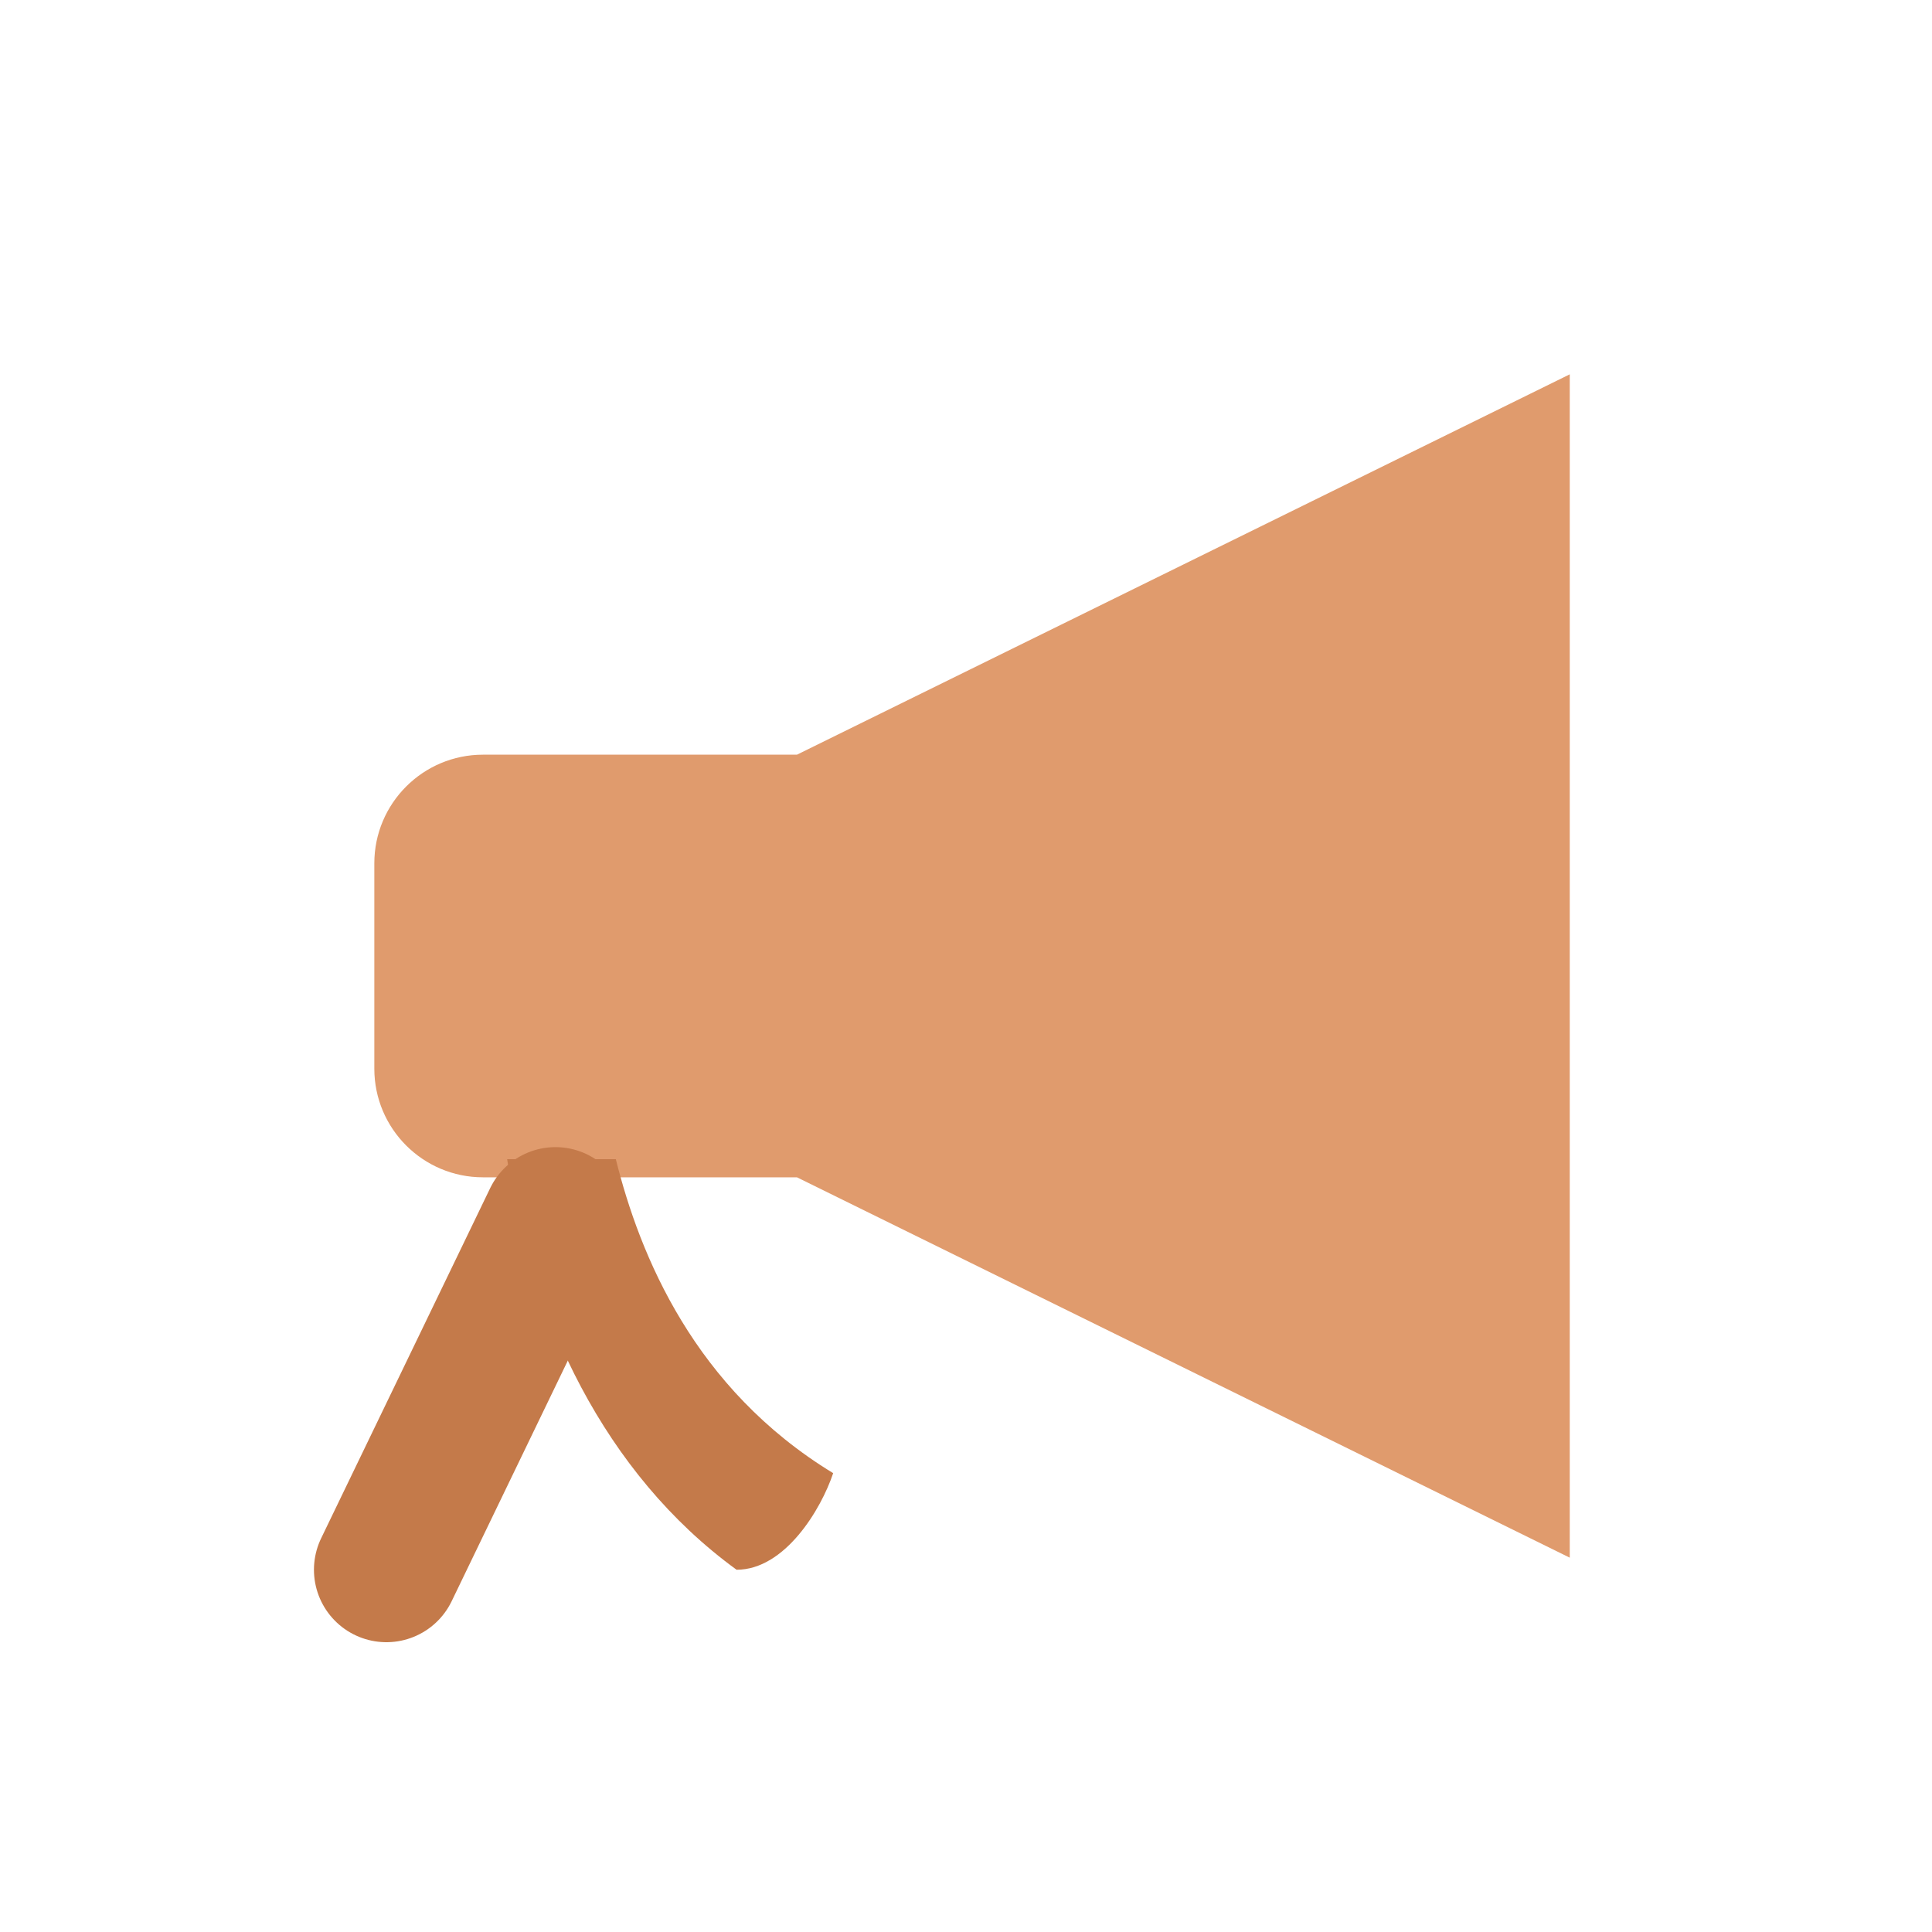
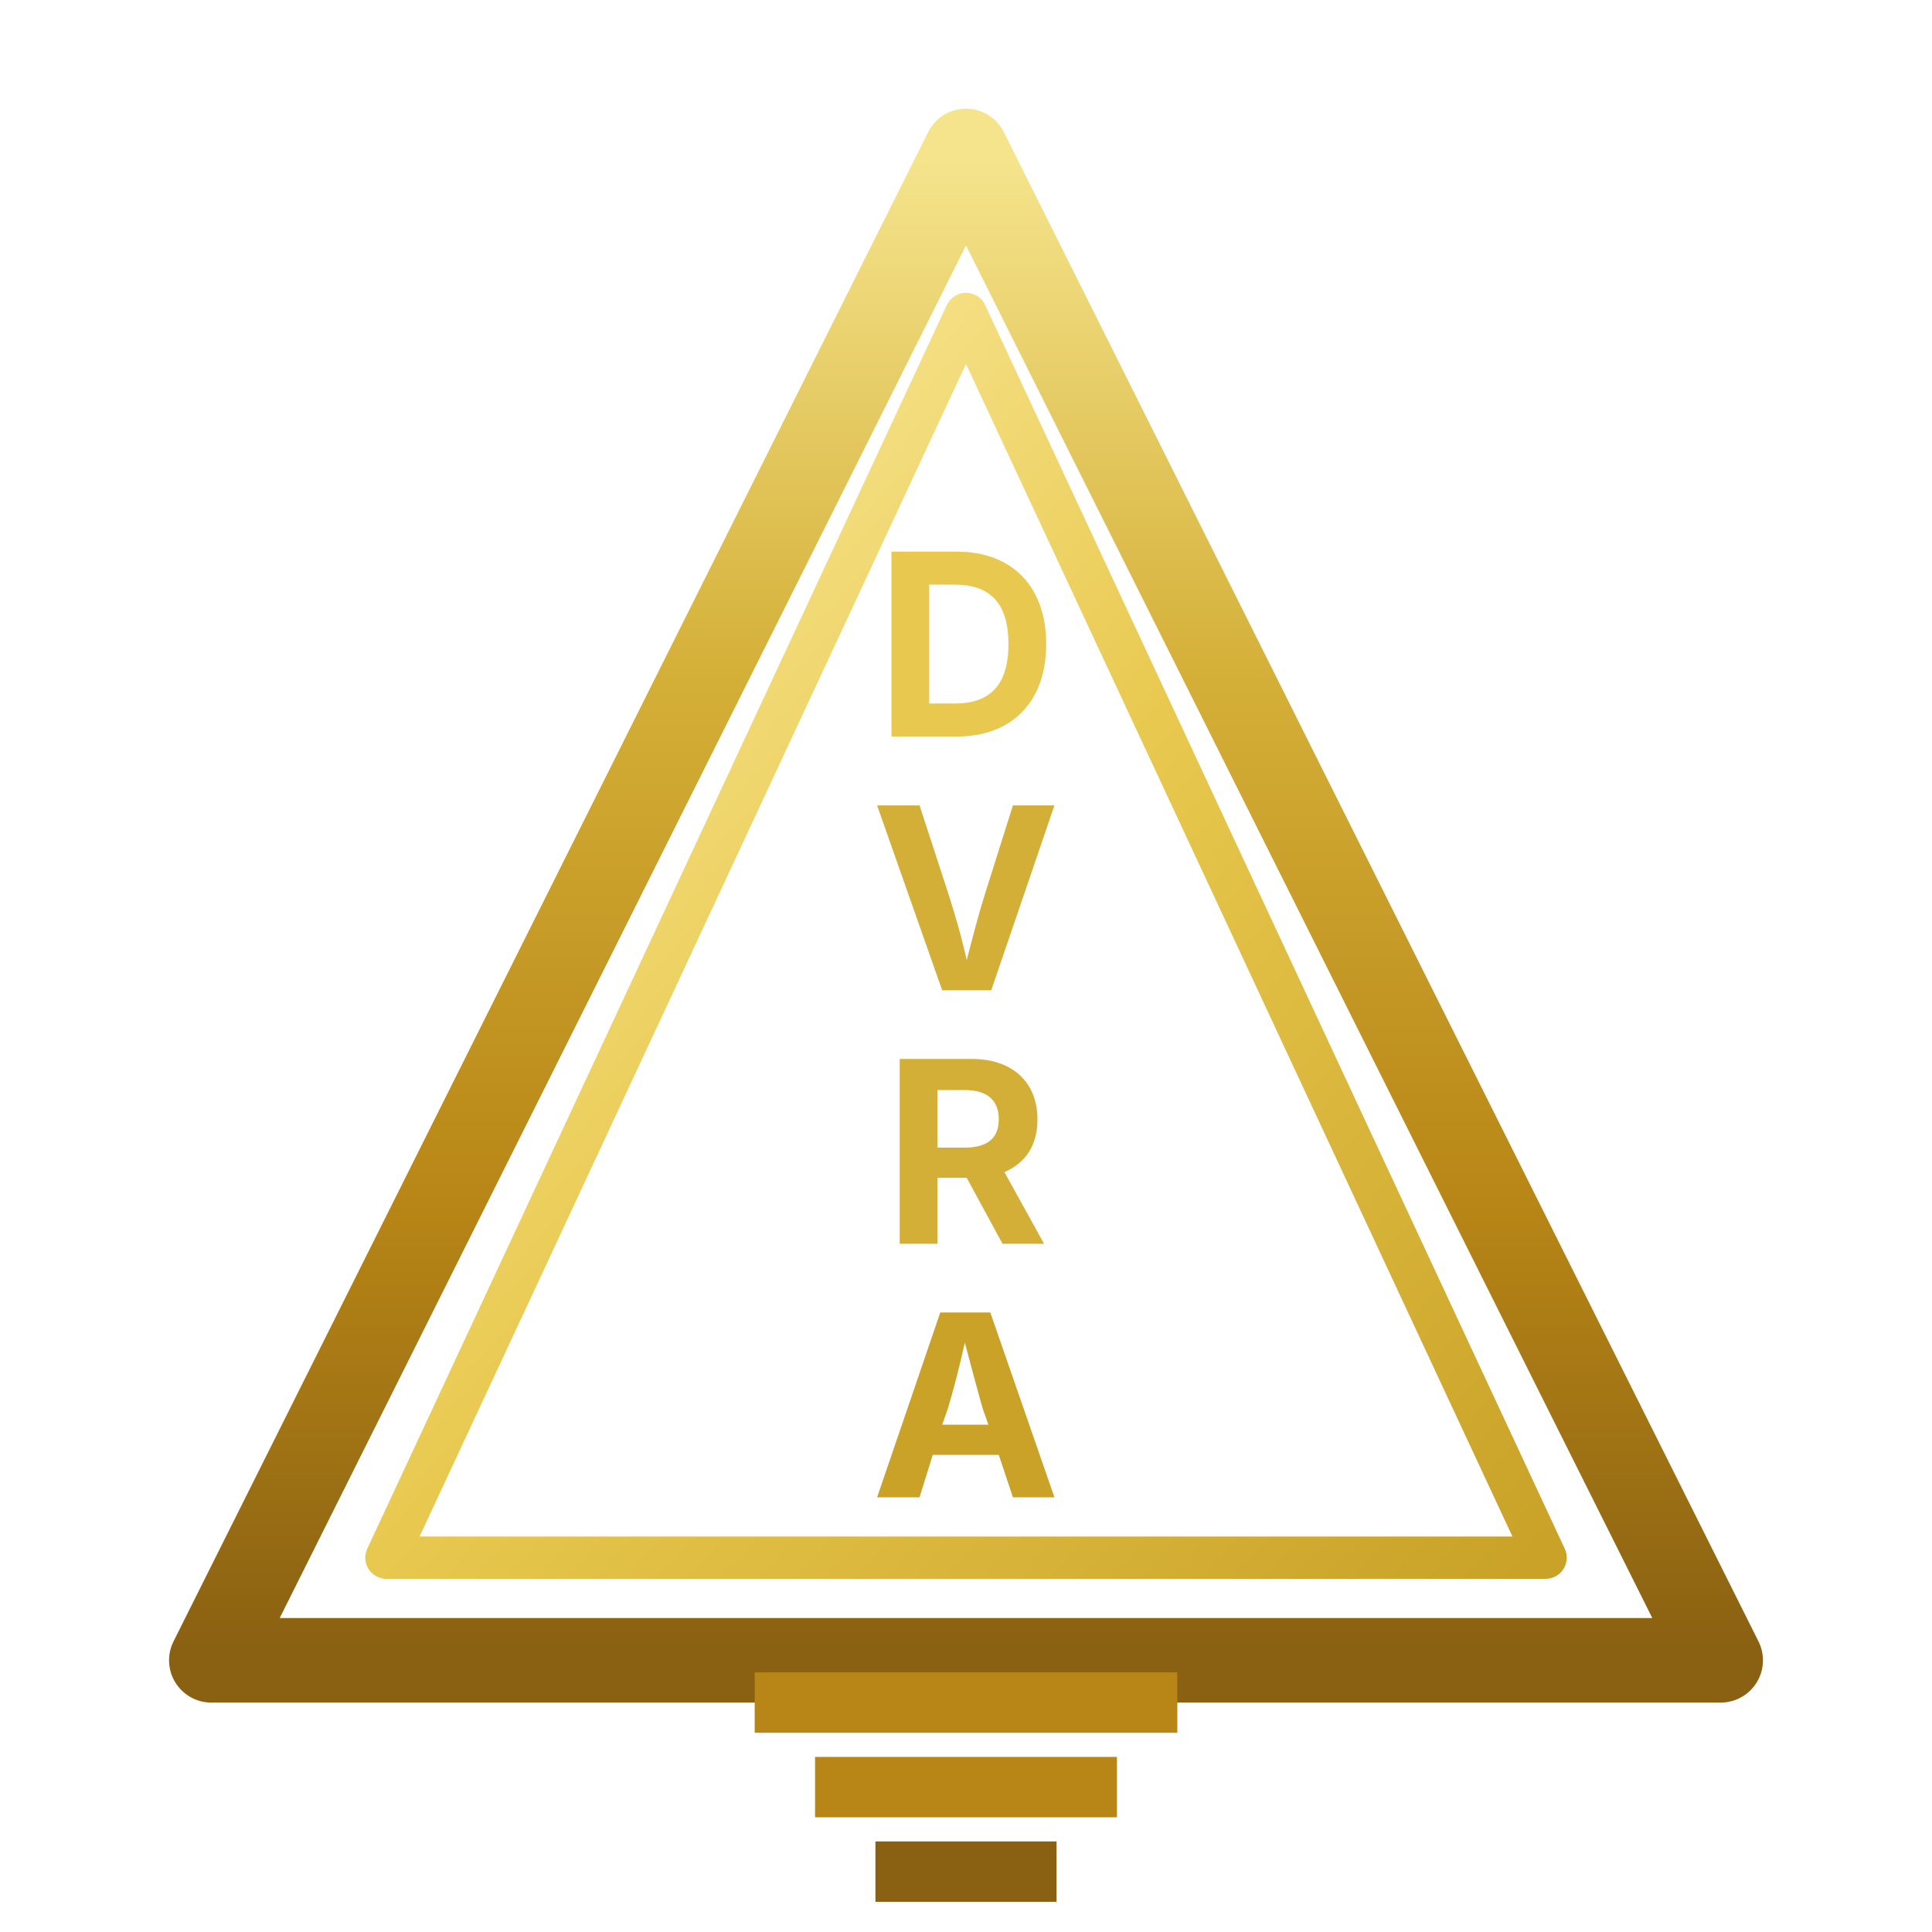
- <svg xmlns="http://www.w3.org/2000/svg" viewBox="0 0 32 32" role="img" aria-label="Megaphone">
-   <path fill="#e09b6d" d="M8 12.5h5.2L26 6.2v19.6L13.2 19.5H8a1.8 1.8 0 0 1-1.8-1.8v-3.4A1.8 1.8 0 0 1 8 12.5z" />
-   <path fill="#c47a4a" d="M10.2 19.2c.4 1.6 1.3 3.8 3.6 5.2-.2.6-.8 1.6-1.6 1.6-2.2-1.6-3.4-4.2-3.8-6.8z" />
-   <path fill="none" stroke="#c47a4a" stroke-width="2.4" stroke-linecap="round" d="M9.2 20.2 6.4 26" />
+ <svg xmlns="http://www.w3.org/2000/svg" viewBox="0 0 32 32" role="img" aria-label="DVRA">
+   <defs>
+     <linearGradient id="gold" x1="0" y1="0" x2="0" y2="1">
+       <stop offset="0%" stop-color="#f5e48c" />
+       <stop offset="35%" stop-color="#d4af37" />
+       <stop offset="70%" stop-color="#b88616" />
+       <stop offset="100%" stop-color="#8a6112" />
+     </linearGradient>
+     <linearGradient id="gold-bright" x1="0" y1="0" x2="1" y2="1">
+       <stop offset="0%" stop-color="#fff3b0" />
+       <stop offset="50%" stop-color="#e8c84e" />
+       <stop offset="100%" stop-color="#c9a227" />
+     </linearGradient>
+   </defs>
+   <path fill="none" stroke="url(#gold)" stroke-width="1.4" stroke-linejoin="round" d="M16 2.5 28.5 27.5H3.5Z" />
+   <path fill="none" stroke="url(#gold-bright)" stroke-width="0.7" stroke-linejoin="round" d="M16 5.2 25.6 25.8H6.4Z" />
+   <line x1="16" y1="6" x2="16" y2="24.5" stroke="url(#gold-bright)" stroke-width="1.1" />
+   <text x="16" y="12.2" text-anchor="middle" fill="#e8c84e" font-family="system-ui, -apple-system, sans-serif" font-size="4.2" font-weight="700">D</text>
+   <text x="16" y="16.4" text-anchor="middle" fill="#d4af37" font-family="system-ui, -apple-system, sans-serif" font-size="4.2" font-weight="700">V</text>
+   <text x="16" y="20.6" text-anchor="middle" fill="#d4af37" font-family="system-ui, -apple-system, sans-serif" font-size="4.2" font-weight="700">R</text>
+   <text x="16" y="24.8" text-anchor="middle" fill="#c9a227" font-family="system-ui, -apple-system, sans-serif" font-size="4.2" font-weight="700">A</text>
+   <line x1="12.5" y1="28.2" x2="19.5" y2="28.2" stroke="#b88616" stroke-width="1" />
+   <line x1="13.5" y1="29.6" x2="18.5" y2="29.6" stroke="#b88616" stroke-width="1" />
+   <line x1="14.5" y1="31" x2="17.5" y2="31" stroke="#8a6112" stroke-width="1" />
</svg>
